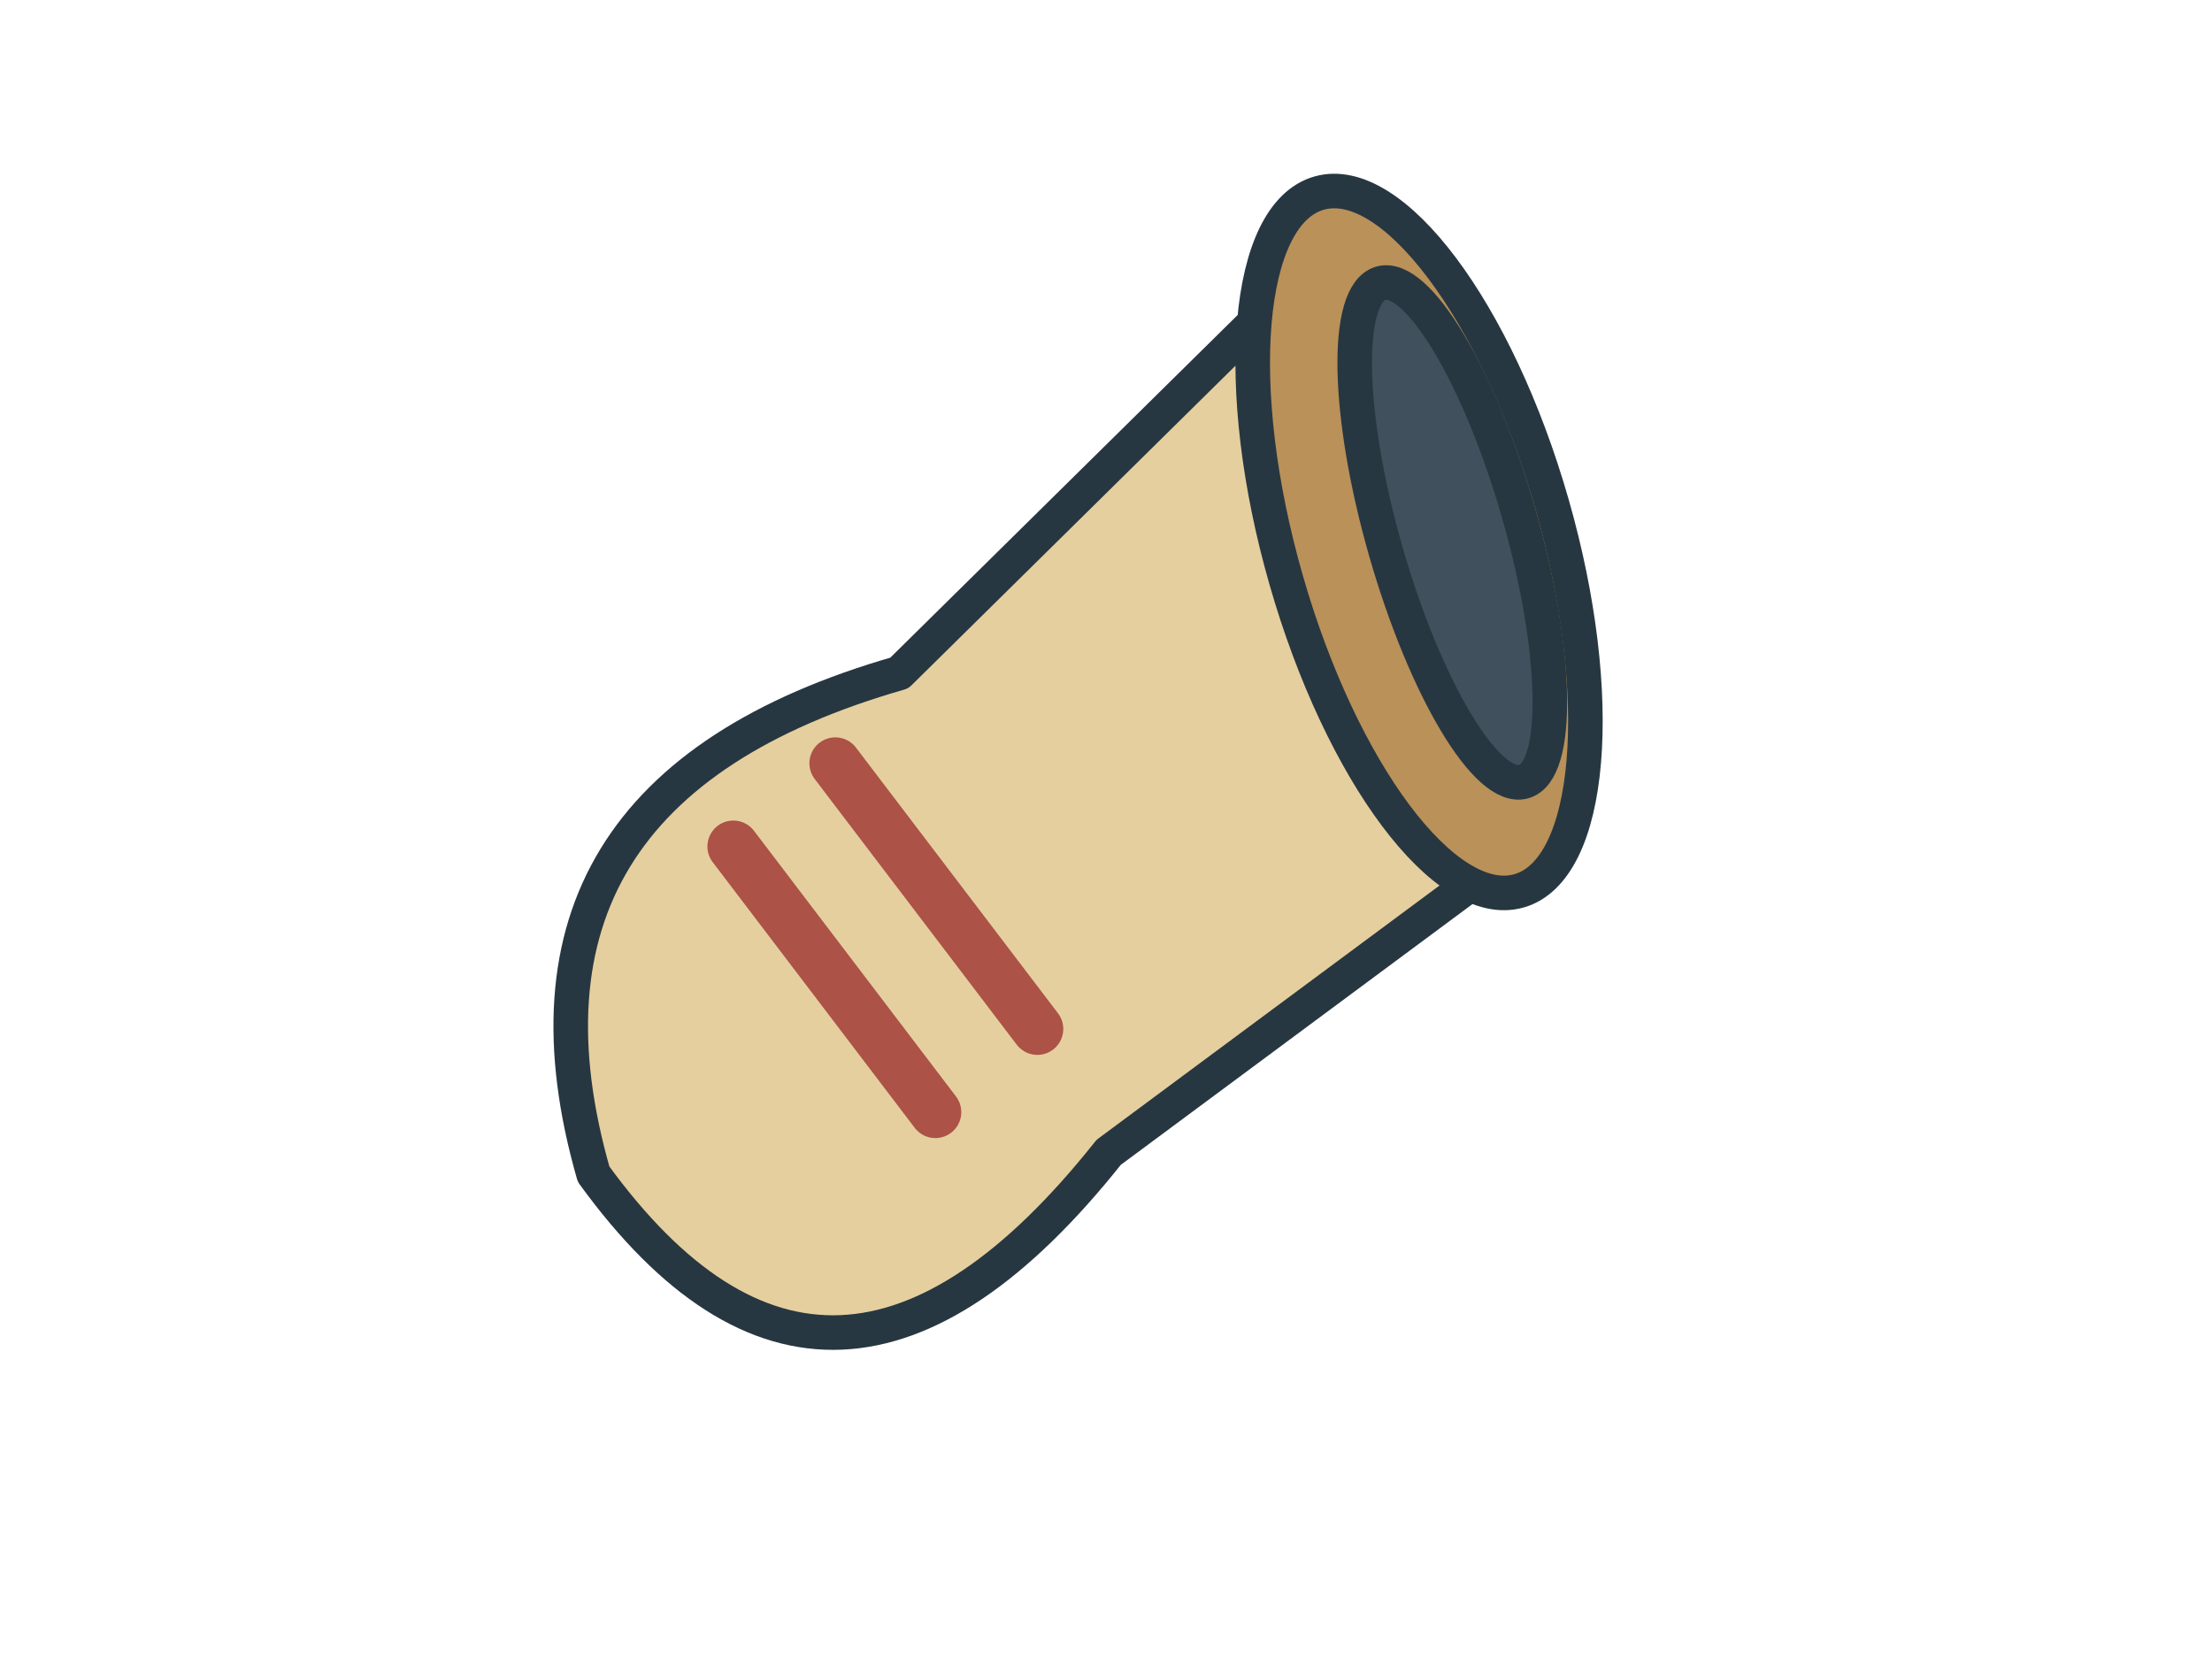
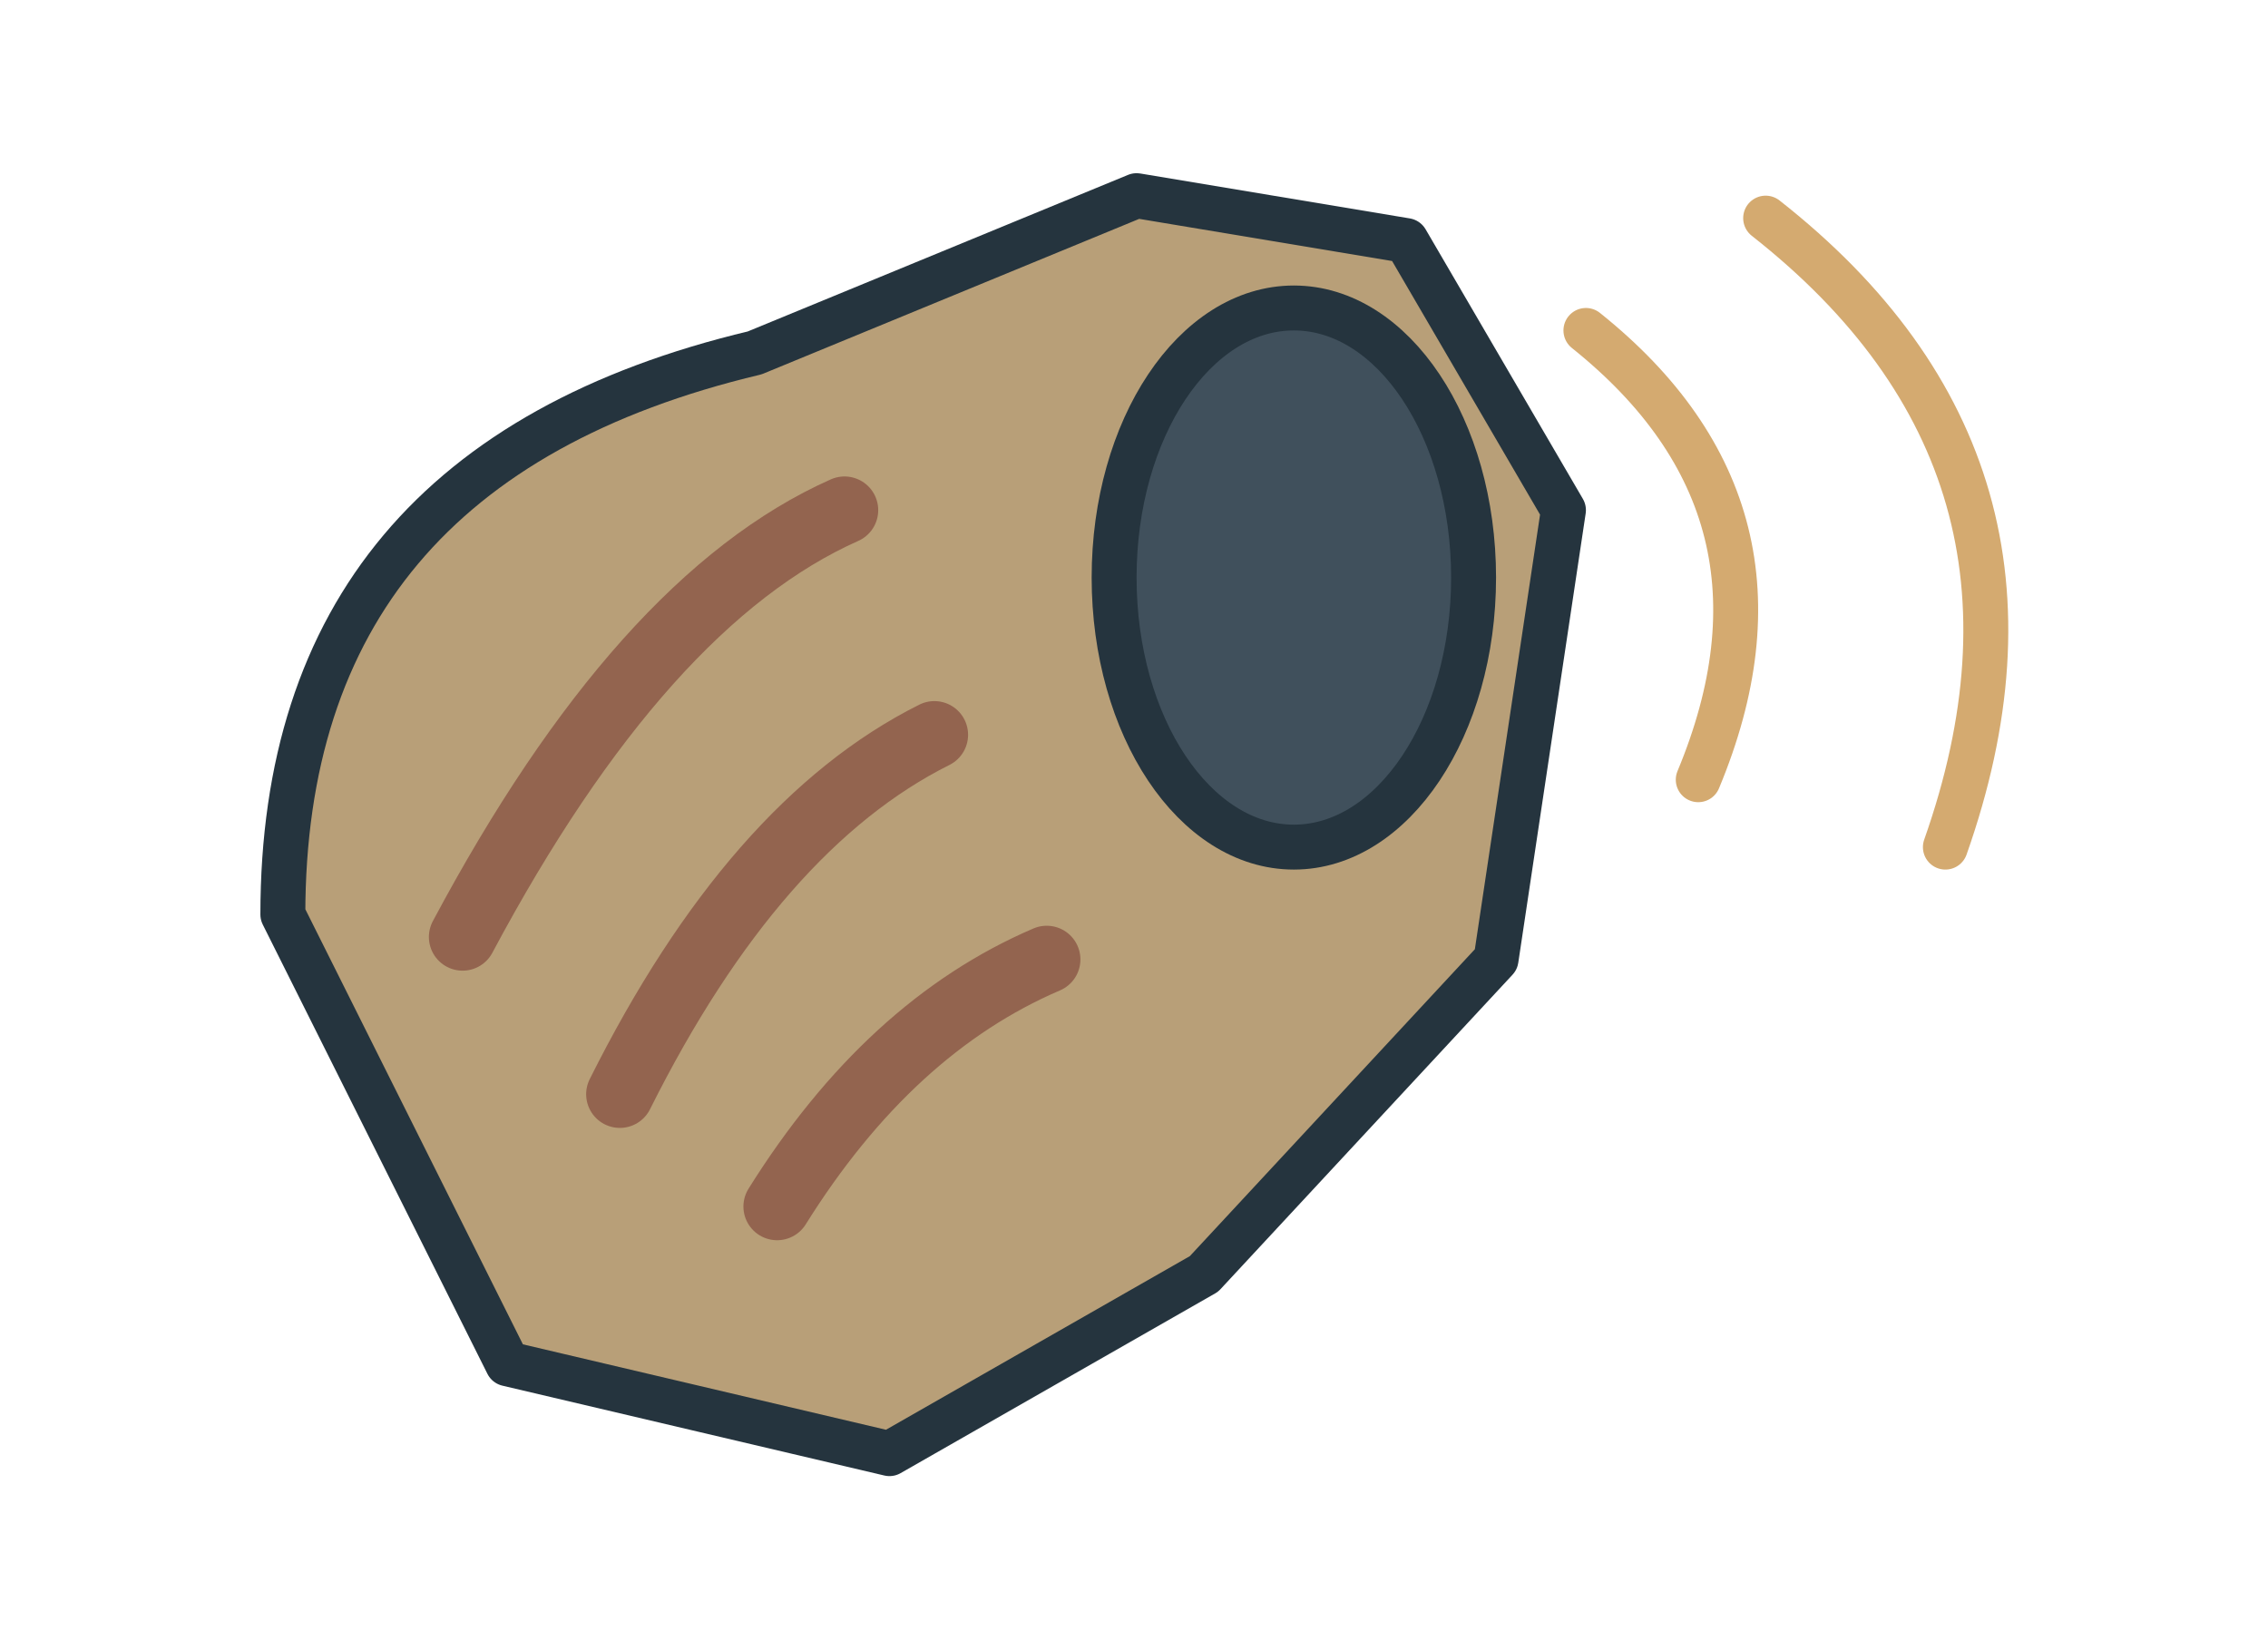
- <svg xmlns="http://www.w3.org/2000/svg" viewBox="0 0 128 96">
+ <svg xmlns="http://www.w3.org/2000/svg" viewBox="21.41 11.29 100.95 73.42">
  <g stroke-linecap="round" stroke-linejoin="round">
-     <g transform="rotate(-16 64 48)">
-       <path d="M30 59Q30 36 55 36L88 18Q77 38 83 57L59 66Q38 81 30 59Z" fill="#e5cf9f" stroke="#273741" stroke-width="2" />
-       <ellipse cx="86" cy="37" rx="8" ry="21" fill="#b99159" stroke="#273741" stroke-width="2" />
-       <ellipse cx="88" cy="37" rx="4" ry="15" fill="#40505c" stroke="#273741" stroke-width="2" />
-       <path d="M43 43l7 18 M50 40l7 18" fill="none" stroke="#ac5247" stroke-width="3" />
-     </g>
+     <path d="M34 52q0 -20 21 -25l17 -7 12 2 7 12 -3 20 -13 14 -14 8 -17 -4Z" fill="#b89f78" stroke="#25343e" stroke-width="2" />
+     <path d="M42 53q8 -15 17 -19 M49 60q6 -12 14 -16 M56 65q5 -8 12 -11" fill="none" stroke="#93644f" stroke-width="3" />
+     <ellipse cx="79" cy="37" rx="8" ry="12" fill="#40505c" stroke="#25343e" stroke-width="2" />
+     <path d="M92 26q10 8 5 20m3 -25q14 11 8 28" fill="none" stroke="#d4aa70" stroke-width="2" />
  </g>
</svg>
